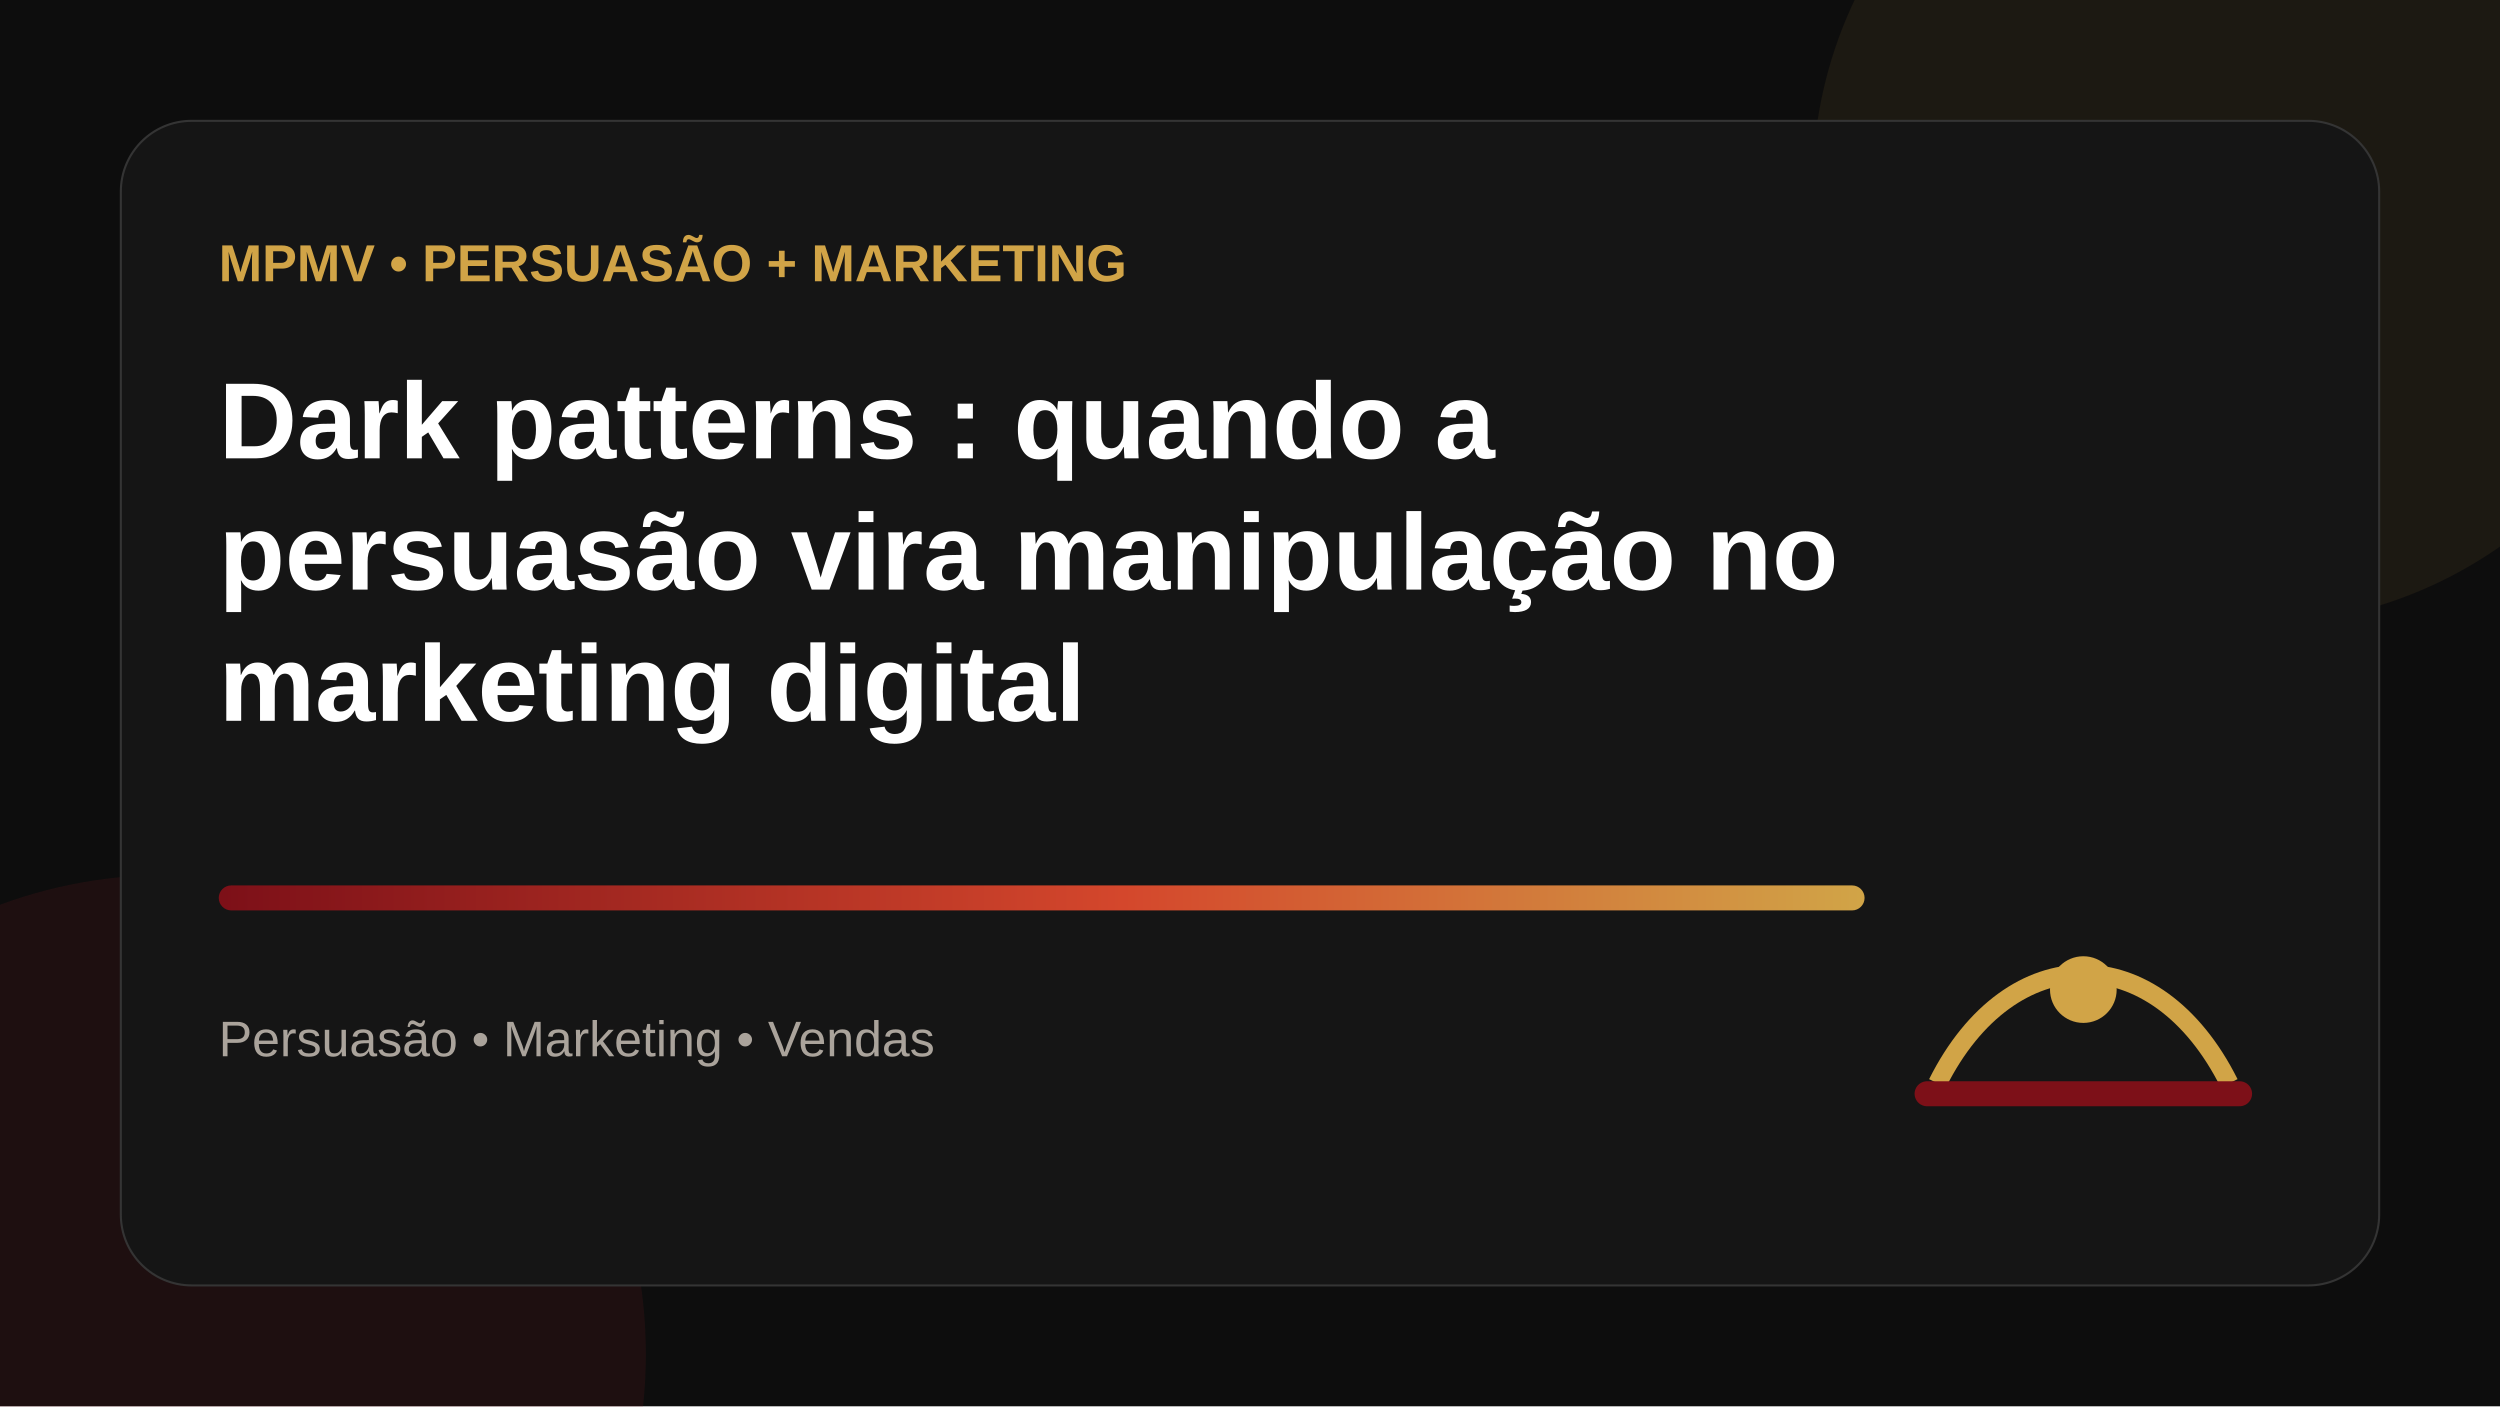
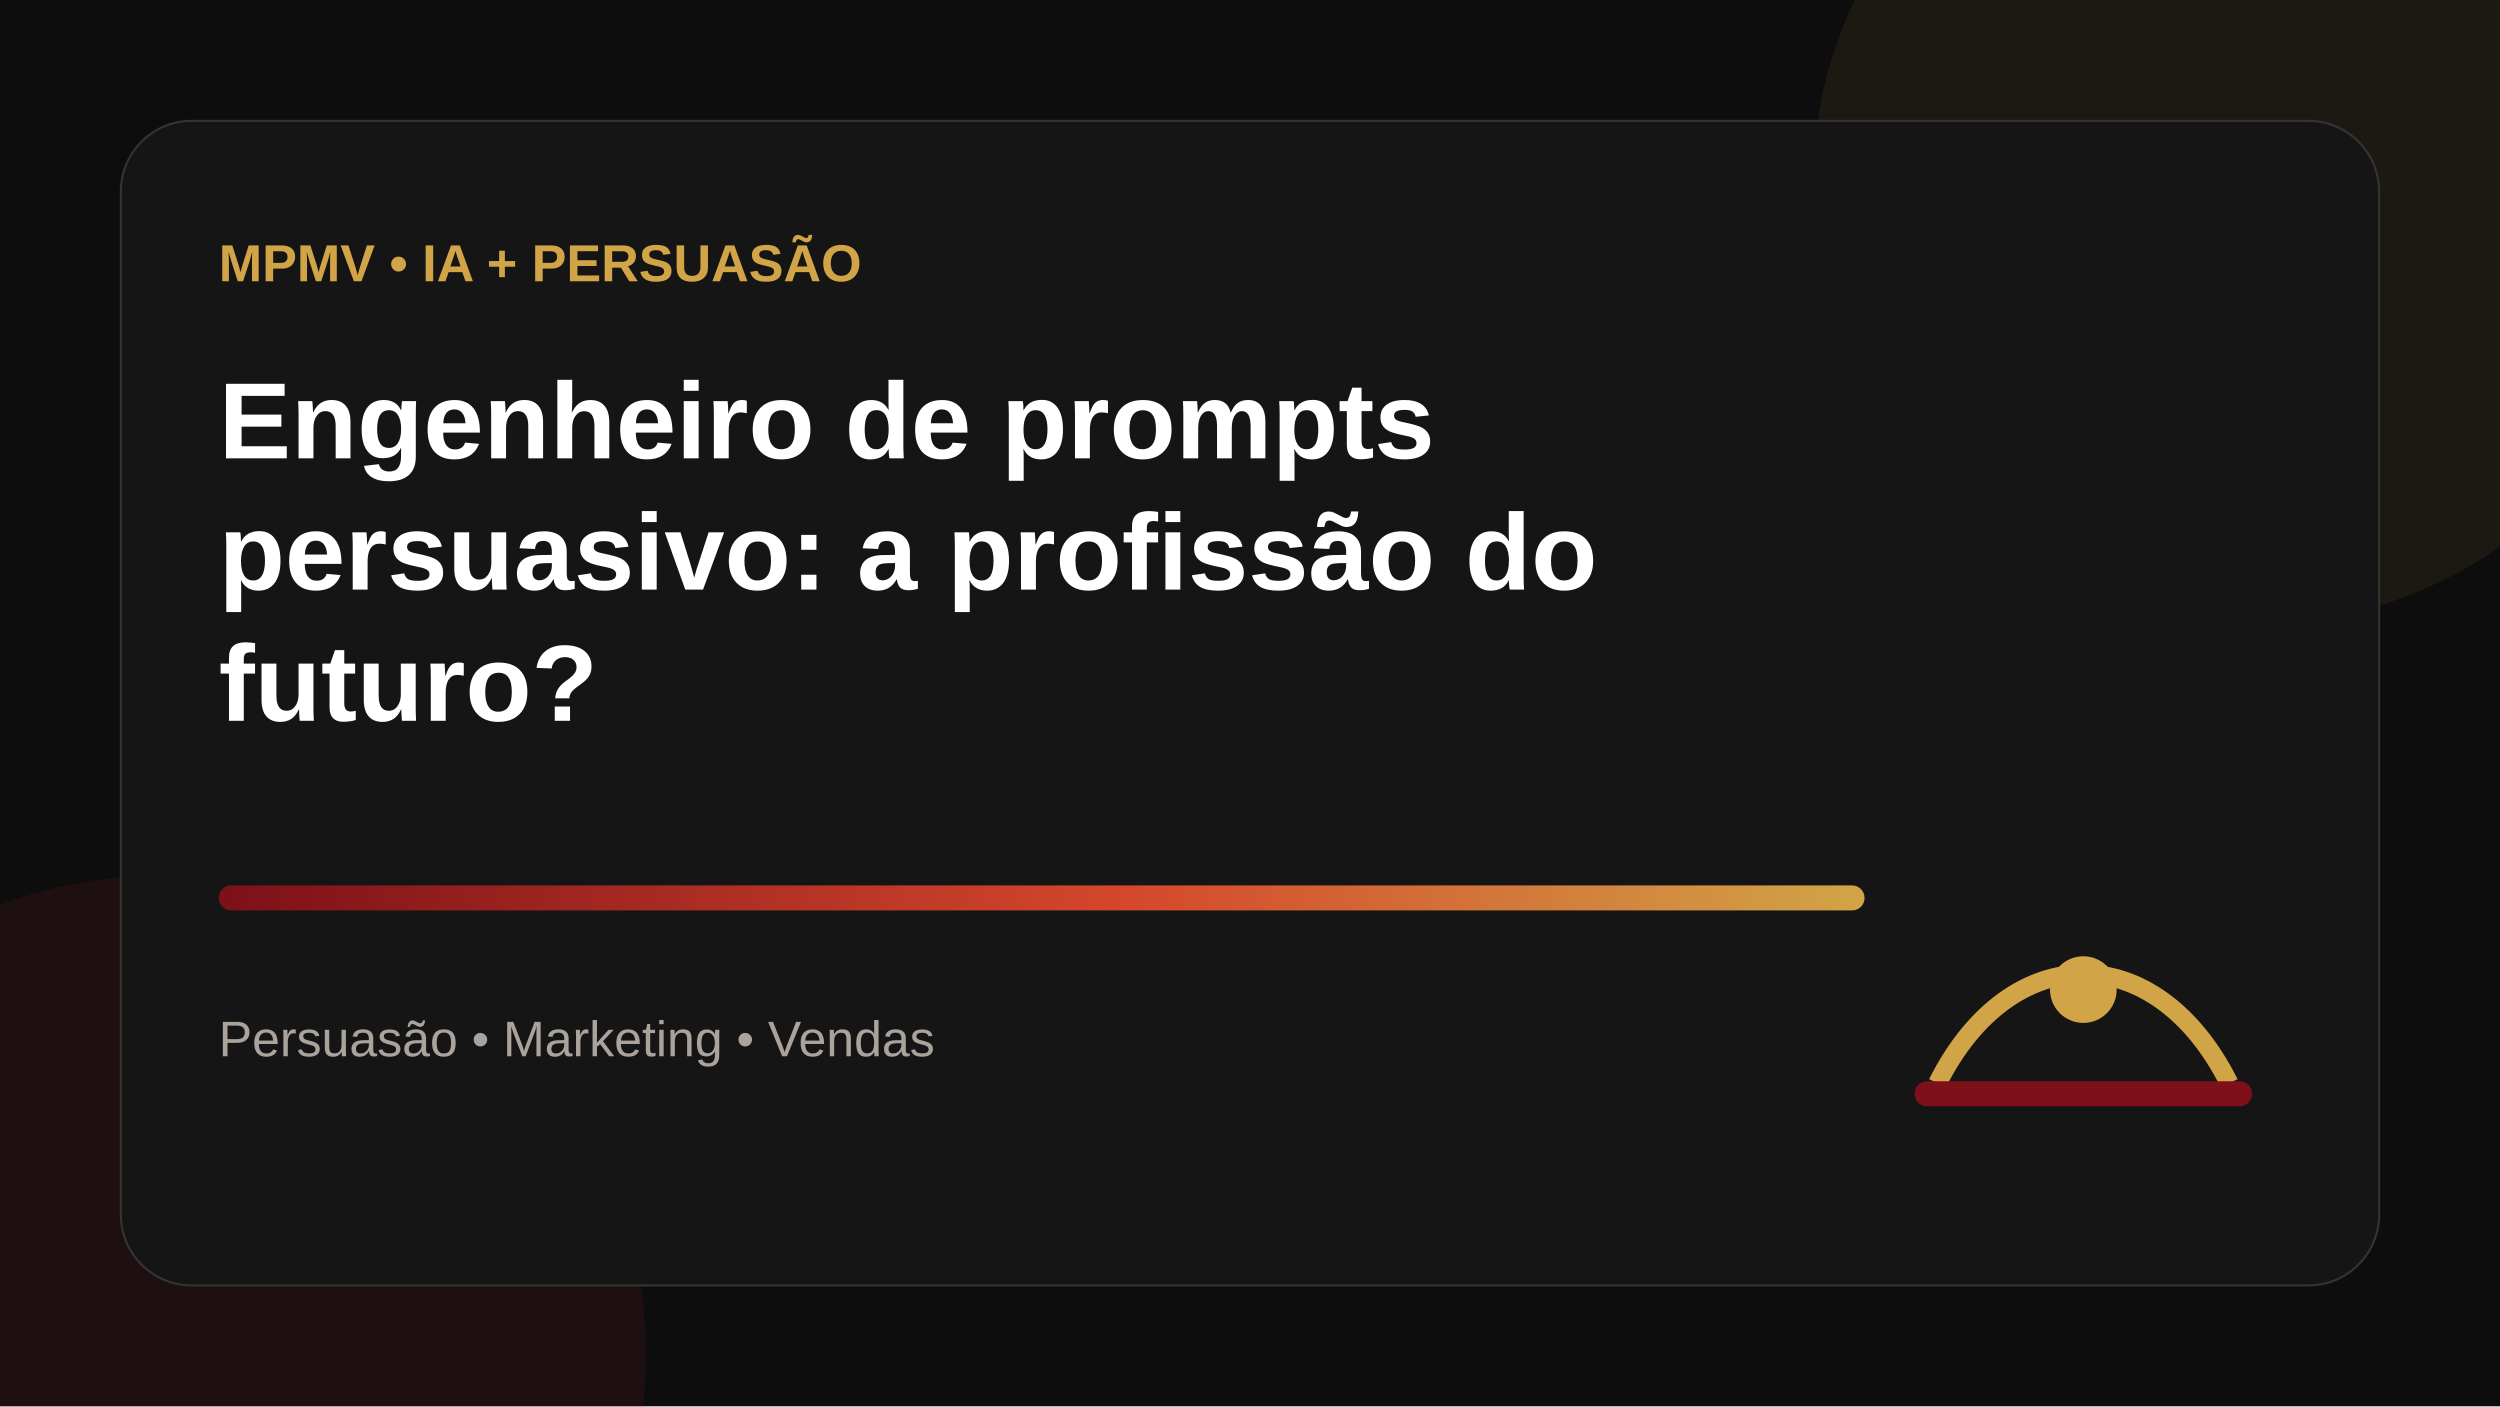
<svg xmlns="http://www.w3.org/2000/svg" viewBox="0 0 1200 675" role="img" aria-labelledby="t d">
  <defs>
    <linearGradient id="g" x1="0" x2="1">
      <stop offset="0" stop-color="#7d1018" />
      <stop offset=".55" stop-color="#d4472c" />
      <stop offset="1" stop-color="#d1a447" />
    </linearGradient>
  </defs>
  <rect width="1200" height="675" fill="#0d0d0d" />
  <circle cx="1080" cy="90" r="210" fill="#d1a447" opacity=".08" />
  <circle cx="80" cy="650" r="230" fill="#a51f27" opacity=".12" />
  <rect x="58" y="58" width="1084" height="559" rx="34" fill="#151515" stroke="#343434" />
-   <text x="105" y="135" fill="#d1a447" font-size="25" font-family="Arial, Helvetica, sans-serif" font-weight="800">MPMV • PERSUASÃO + MARKETING</text>
-   <text x="105" y="220" fill="#fff" font-size="52" font-family="Arial, Helvetica, sans-serif" font-weight="900">Dark patterns : quando a</text>
-   <text x="105" y="283" fill="#fff" font-size="52" font-family="Arial, Helvetica, sans-serif" font-weight="900">persuasão vira manipulação no</text>
-   <text x="105" y="346" fill="#fff" font-size="52" font-family="Arial, Helvetica, sans-serif" font-weight="900">marketing digital</text>
+   <text x="105" y="135" fill="#d1a447" font-size="25" font-family="Arial, Helvetica, sans-serif" font-weight="800">MPMV • IA + PERSUASÃO</text>
+   <text x="105" y="220" fill="#fff" font-size="52" font-family="Arial, Helvetica, sans-serif" font-weight="900">Engenheiro de prompts</text>
+   <text x="105" y="283" fill="#fff" font-size="52" font-family="Arial, Helvetica, sans-serif" font-weight="900">persuasivo: a profissão do</text>
+   <text x="105" y="346" fill="#fff" font-size="52" font-family="Arial, Helvetica, sans-serif" font-weight="900">futuro?</text>
  <rect x="105" y="425" width="790" height="12" rx="6" fill="url(#g)" />
  <text x="105" y="507" fill="#aaa39b" font-size="24" font-family="Arial, Helvetica, sans-serif">Persuasão • Marketing • Vendas</text>
  <path d="M930 520 C965 450,1035 450,1070 520" fill="none" stroke="#d1a447" stroke-width="9" />
  <path d="M925 525 L1075 525" stroke="#7d1018" stroke-width="12" stroke-linecap="round" />
  <circle cx="1000" cy="475" r="16" fill="#d1a447" />
</svg>
